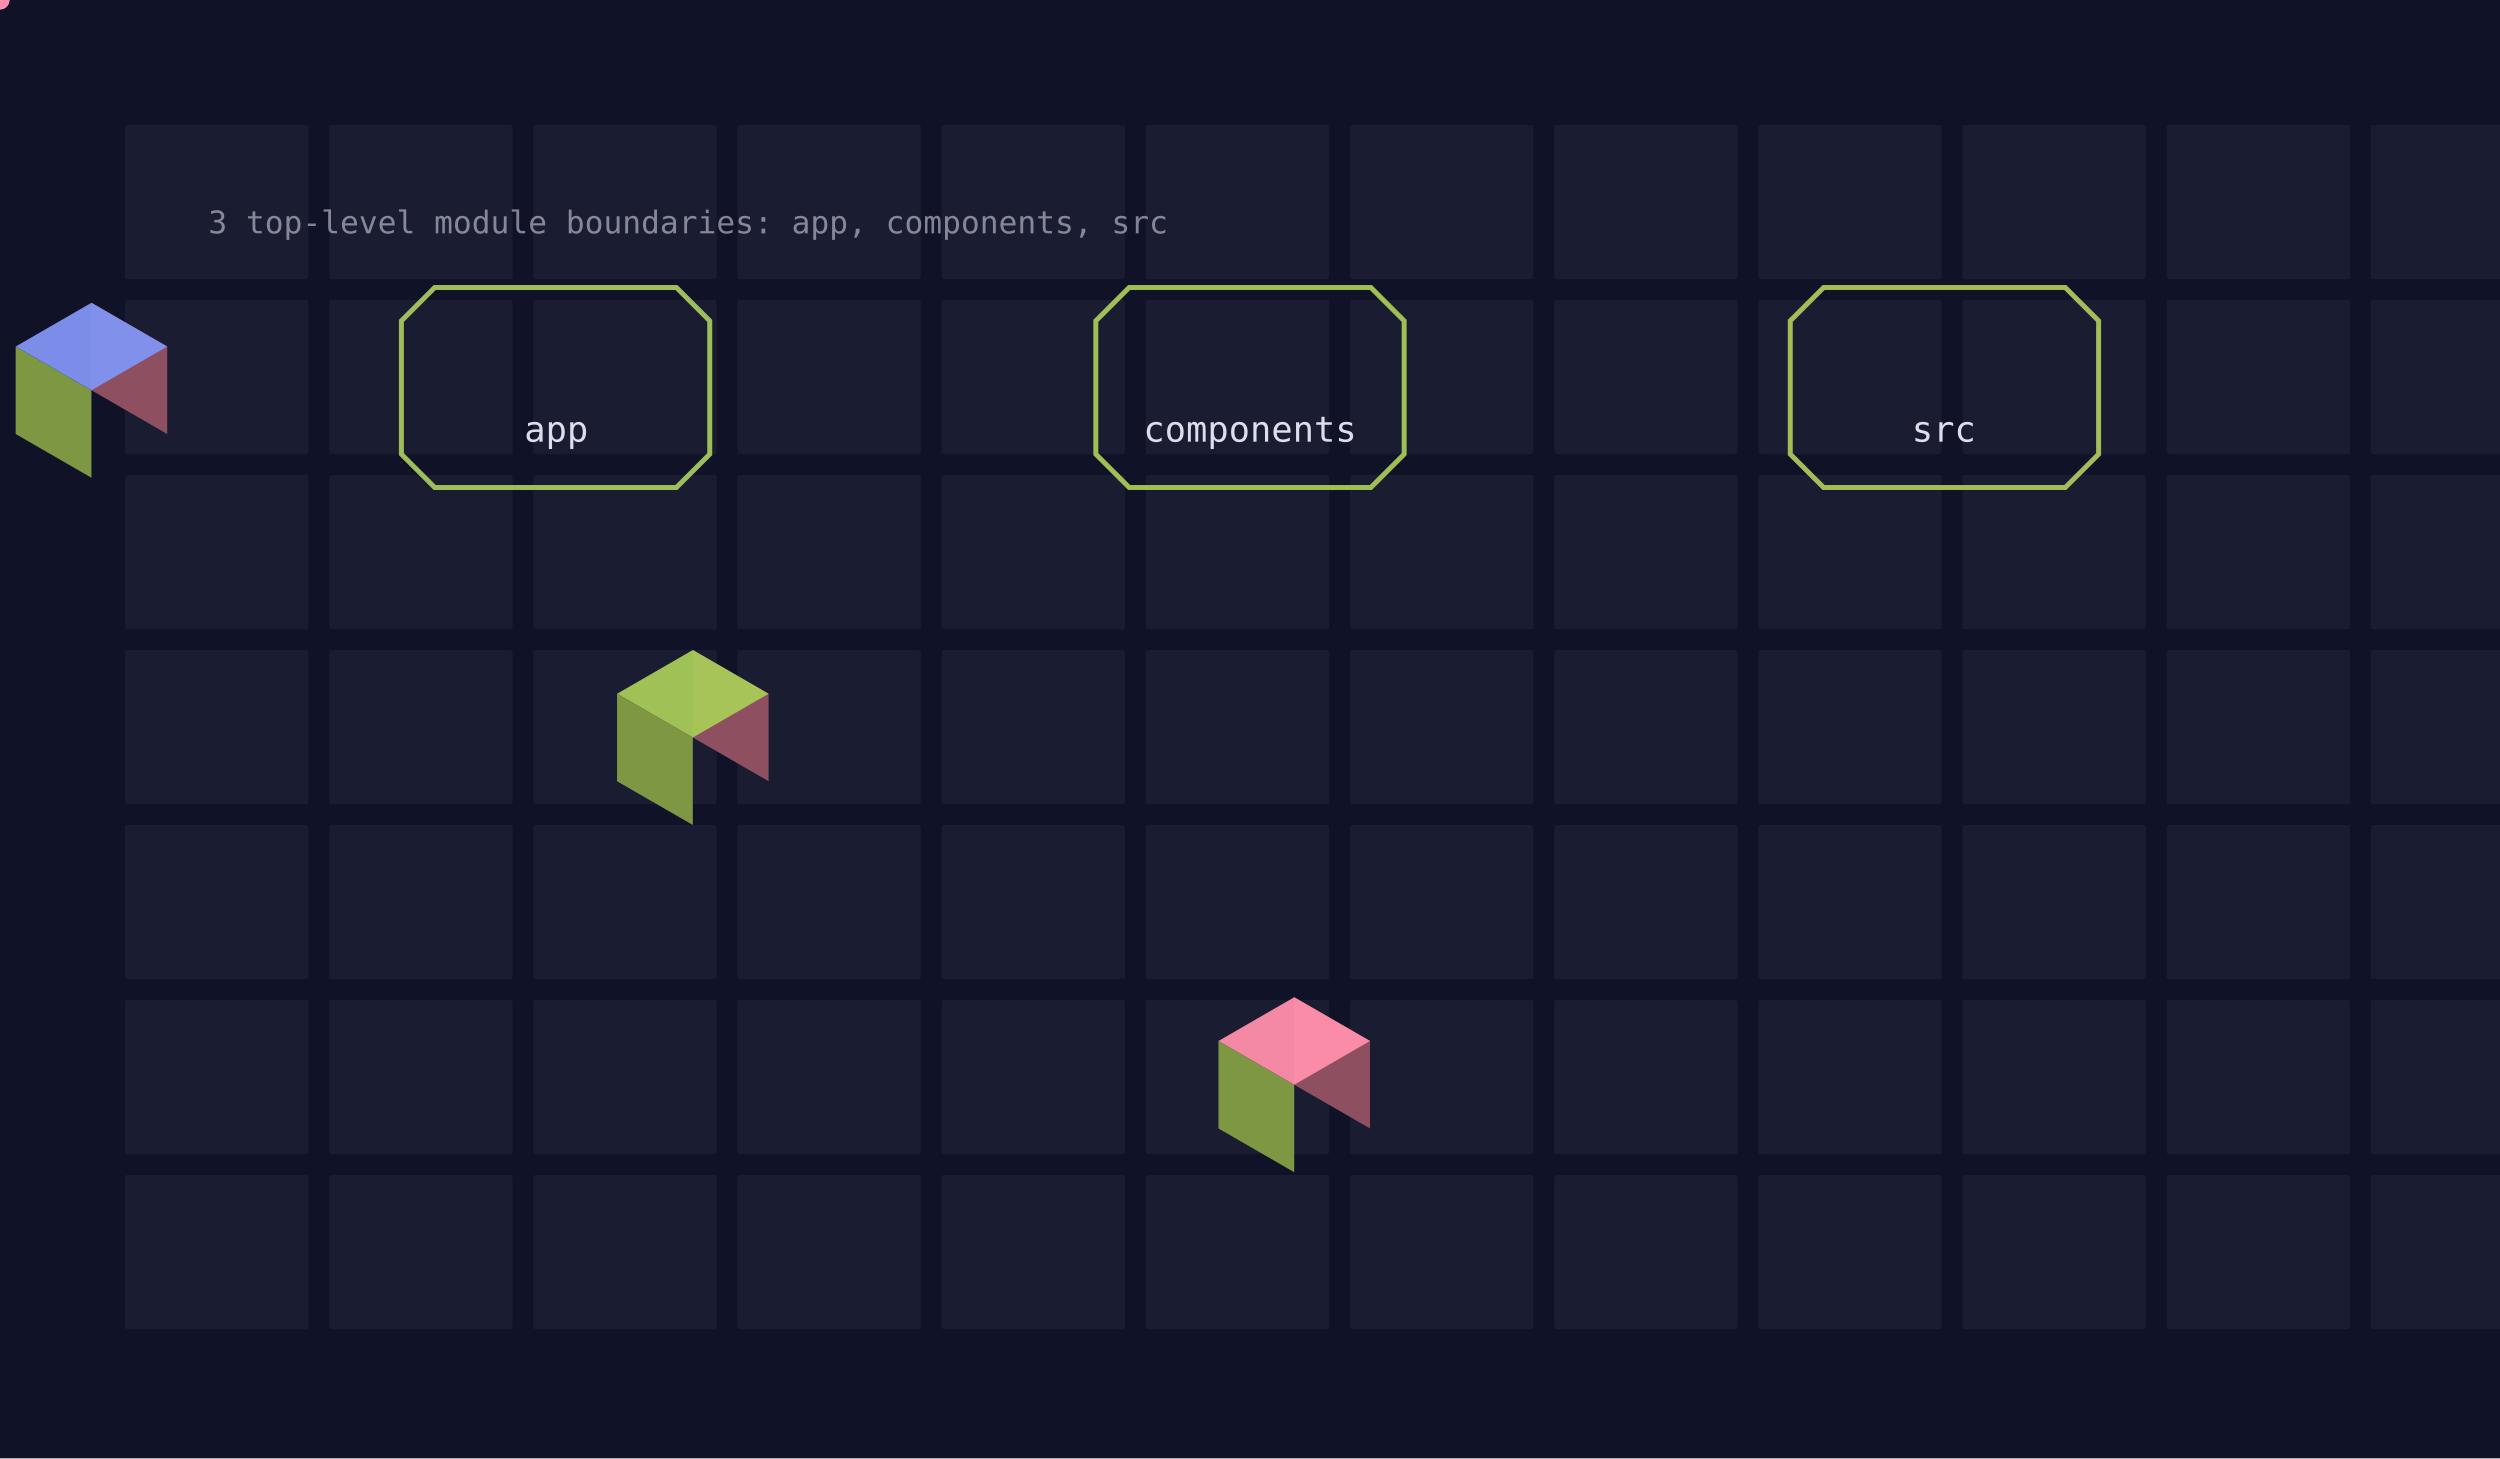
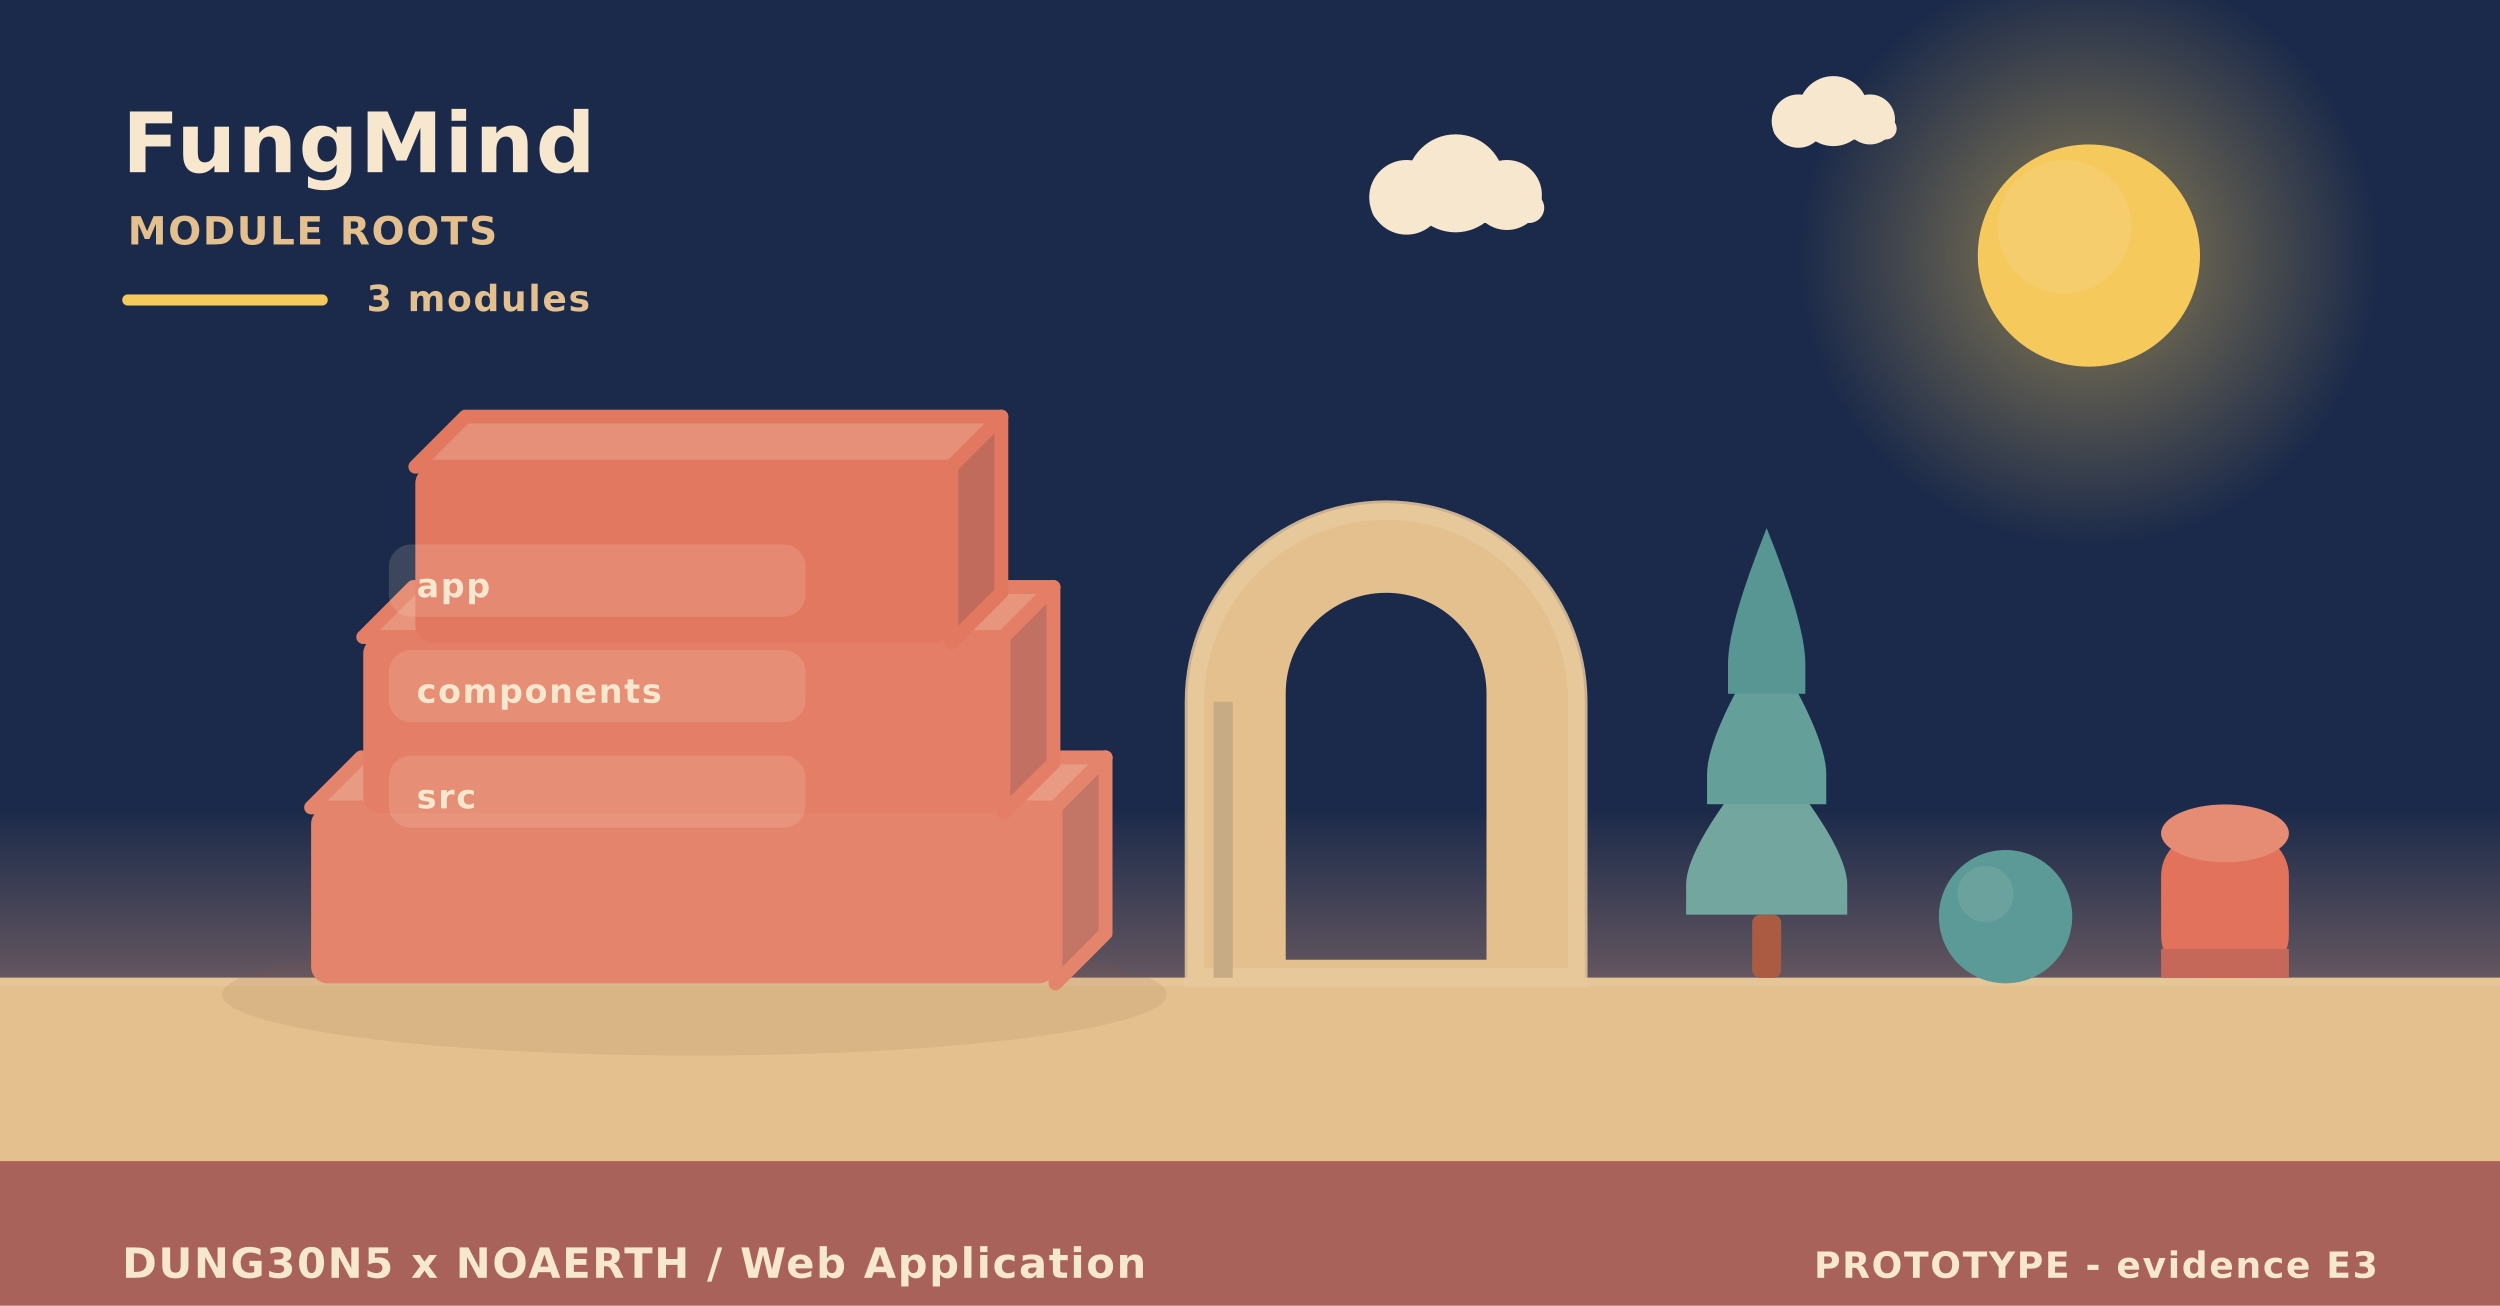
- <svg xmlns="http://www.w3.org/2000/svg" viewBox="0 0 1200 700" width="1200" height="700" role="img" aria-label="FungMind architecture">
-   <rect width="1200" height="700" fill="#101228" />
-   <defs>
-     <linearGradient id="ga" x1="0" y1="0" x2="1" y2="1">
-       <stop offset="0%" stop-color="#8093f1" />
-       <stop offset="100%" stop-color="#a7c957" />
-     </linearGradient>
-   </defs>
-   <rect x="60.00" y="60.00" width="88.00" height="74.00" rx="1.20" fill="#f2f2ff" opacity="0.05" />
-   <rect x="158.00" y="60.00" width="88.00" height="74.00" rx="1.20" fill="#f2f2ff" opacity="0.05" />
-   <rect x="256.00" y="60.00" width="88.00" height="74.00" rx="1.20" fill="#f2f2ff" opacity="0.05" />
-   <rect x="354.00" y="60.00" width="88.00" height="74.00" rx="1.20" fill="#f2f2ff" opacity="0.05" />
-   <rect x="452.00" y="60.00" width="88.00" height="74.00" rx="1.20" fill="#f2f2ff" opacity="0.05" />
-   <rect x="550.00" y="60.00" width="88.00" height="74.00" rx="1.20" fill="#f2f2ff" opacity="0.05" />
-   <rect x="648.00" y="60.00" width="88.00" height="74.00" rx="1.20" fill="#f2f2ff" opacity="0.05" />
-   <rect x="746.00" y="60.00" width="88.00" height="74.00" rx="1.20" fill="#f2f2ff" opacity="0.05" />
-   <rect x="844.00" y="60.00" width="88.00" height="74.00" rx="1.20" fill="#f2f2ff" opacity="0.05" />
-   <rect x="942.00" y="60.00" width="88.00" height="74.00" rx="1.20" fill="#f2f2ff" opacity="0.05" />
-   <rect x="1040.00" y="60.00" width="88.00" height="74.00" rx="1.20" fill="#f2f2ff" opacity="0.05" />
-   <rect x="1138.00" y="60.00" width="88.00" height="74.00" rx="1.20" fill="#f2f2ff" opacity="0.05" />
-   <rect x="60.00" y="144.00" width="88.00" height="74.00" rx="1.20" fill="#f2f2ff" opacity="0.05" />
-   <rect x="158.00" y="144.00" width="88.00" height="74.00" rx="1.20" fill="#f2f2ff" opacity="0.05" />
-   <rect x="256.00" y="144.00" width="88.00" height="74.00" rx="1.20" fill="#f2f2ff" opacity="0.05" />
-   <rect x="354.00" y="144.00" width="88.00" height="74.00" rx="1.20" fill="#f2f2ff" opacity="0.05" />
-   <rect x="452.00" y="144.00" width="88.00" height="74.00" rx="1.20" fill="#f2f2ff" opacity="0.05" />
-   <rect x="550.00" y="144.00" width="88.00" height="74.00" rx="1.20" fill="#f2f2ff" opacity="0.05" />
-   <rect x="648.00" y="144.00" width="88.00" height="74.00" rx="1.20" fill="#f2f2ff" opacity="0.05" />
-   <rect x="746.00" y="144.00" width="88.00" height="74.00" rx="1.20" fill="#f2f2ff" opacity="0.05" />
-   <rect x="844.00" y="144.00" width="88.00" height="74.00" rx="1.20" fill="#f2f2ff" opacity="0.05" />
-   <rect x="942.00" y="144.00" width="88.00" height="74.00" rx="1.20" fill="#f2f2ff" opacity="0.05" />
-   <rect x="1040.00" y="144.00" width="88.00" height="74.00" rx="1.20" fill="#f2f2ff" opacity="0.05" />
-   <rect x="1138.00" y="144.00" width="88.00" height="74.00" rx="1.20" fill="#f2f2ff" opacity="0.05" />
-   <rect x="60.00" y="228.00" width="88.00" height="74.00" rx="1.20" fill="#f2f2ff" opacity="0.05" />
-   <rect x="158.00" y="228.00" width="88.00" height="74.00" rx="1.20" fill="#f2f2ff" opacity="0.05" />
-   <rect x="256.00" y="228.00" width="88.00" height="74.00" rx="1.20" fill="#f2f2ff" opacity="0.05" />
-   <rect x="354.00" y="228.00" width="88.00" height="74.00" rx="1.20" fill="#f2f2ff" opacity="0.05" />
-   <rect x="452.00" y="228.00" width="88.00" height="74.00" rx="1.20" fill="#f2f2ff" opacity="0.05" />
-   <rect x="550.00" y="228.00" width="88.00" height="74.00" rx="1.20" fill="#f2f2ff" opacity="0.05" />
-   <rect x="648.00" y="228.00" width="88.00" height="74.00" rx="1.20" fill="#f2f2ff" opacity="0.05" />
-   <rect x="746.00" y="228.00" width="88.00" height="74.00" rx="1.20" fill="#f2f2ff" opacity="0.05" />
-   <rect x="844.00" y="228.00" width="88.00" height="74.00" rx="1.20" fill="#f2f2ff" opacity="0.05" />
-   <rect x="942.00" y="228.00" width="88.00" height="74.00" rx="1.20" fill="#f2f2ff" opacity="0.05" />
-   <rect x="1040.00" y="228.00" width="88.00" height="74.00" rx="1.20" fill="#f2f2ff" opacity="0.05" />
-   <rect x="1138.00" y="228.00" width="88.00" height="74.00" rx="1.20" fill="#f2f2ff" opacity="0.05" />
-   <rect x="60.00" y="312.00" width="88.00" height="74.00" rx="1.20" fill="#f2f2ff" opacity="0.05" />
-   <rect x="158.00" y="312.00" width="88.00" height="74.00" rx="1.20" fill="#f2f2ff" opacity="0.05" />
-   <rect x="256.00" y="312.00" width="88.00" height="74.00" rx="1.20" fill="#f2f2ff" opacity="0.05" />
-   <rect x="354.00" y="312.00" width="88.00" height="74.00" rx="1.20" fill="#f2f2ff" opacity="0.05" />
-   <rect x="452.00" y="312.00" width="88.00" height="74.00" rx="1.20" fill="#f2f2ff" opacity="0.05" />
-   <rect x="550.00" y="312.00" width="88.00" height="74.00" rx="1.20" fill="#f2f2ff" opacity="0.05" />
-   <rect x="648.00" y="312.00" width="88.00" height="74.00" rx="1.20" fill="#f2f2ff" opacity="0.05" />
-   <rect x="746.00" y="312.00" width="88.00" height="74.00" rx="1.20" fill="#f2f2ff" opacity="0.05" />
-   <rect x="844.00" y="312.00" width="88.00" height="74.00" rx="1.20" fill="#f2f2ff" opacity="0.05" />
-   <rect x="942.00" y="312.00" width="88.00" height="74.00" rx="1.20" fill="#f2f2ff" opacity="0.05" />
-   <rect x="1040.00" y="312.00" width="88.00" height="74.00" rx="1.20" fill="#f2f2ff" opacity="0.05" />
-   <rect x="1138.00" y="312.00" width="88.00" height="74.00" rx="1.20" fill="#f2f2ff" opacity="0.05" />
-   <rect x="60.00" y="396.00" width="88.00" height="74.00" rx="1.20" fill="#f2f2ff" opacity="0.05" />
-   <rect x="158.00" y="396.00" width="88.00" height="74.00" rx="1.20" fill="#f2f2ff" opacity="0.05" />
-   <rect x="256.00" y="396.00" width="88.00" height="74.00" rx="1.20" fill="#f2f2ff" opacity="0.05" />
-   <rect x="354.00" y="396.00" width="88.00" height="74.00" rx="1.20" fill="#f2f2ff" opacity="0.05" />
-   <rect x="452.00" y="396.00" width="88.00" height="74.00" rx="1.20" fill="#f2f2ff" opacity="0.05" />
-   <rect x="550.00" y="396.00" width="88.00" height="74.00" rx="1.20" fill="#f2f2ff" opacity="0.05" />
-   <rect x="648.00" y="396.00" width="88.00" height="74.00" rx="1.20" fill="#f2f2ff" opacity="0.05" />
-   <rect x="746.00" y="396.00" width="88.00" height="74.00" rx="1.20" fill="#f2f2ff" opacity="0.05" />
-   <rect x="844.00" y="396.00" width="88.00" height="74.00" rx="1.20" fill="#f2f2ff" opacity="0.05" />
-   <rect x="942.00" y="396.00" width="88.00" height="74.00" rx="1.20" fill="#f2f2ff" opacity="0.05" />
-   <rect x="1040.00" y="396.00" width="88.00" height="74.00" rx="1.20" fill="#f2f2ff" opacity="0.05" />
-   <rect x="1138.00" y="396.00" width="88.00" height="74.00" rx="1.20" fill="#f2f2ff" opacity="0.05" />
-   <rect x="60.00" y="480.00" width="88.00" height="74.00" rx="1.20" fill="#f2f2ff" opacity="0.05" />
-   <rect x="158.00" y="480.00" width="88.00" height="74.00" rx="1.20" fill="#f2f2ff" opacity="0.05" />
-   <rect x="256.00" y="480.00" width="88.00" height="74.00" rx="1.20" fill="#f2f2ff" opacity="0.05" />
-   <rect x="354.00" y="480.00" width="88.00" height="74.00" rx="1.20" fill="#f2f2ff" opacity="0.05" />
-   <rect x="452.00" y="480.00" width="88.00" height="74.00" rx="1.20" fill="#f2f2ff" opacity="0.05" />
-   <rect x="550.00" y="480.00" width="88.00" height="74.00" rx="1.20" fill="#f2f2ff" opacity="0.05" />
-   <rect x="648.00" y="480.00" width="88.00" height="74.00" rx="1.20" fill="#f2f2ff" opacity="0.05" />
-   <rect x="746.00" y="480.00" width="88.00" height="74.00" rx="1.20" fill="#f2f2ff" opacity="0.05" />
-   <rect x="844.00" y="480.00" width="88.00" height="74.00" rx="1.20" fill="#f2f2ff" opacity="0.05" />
-   <rect x="942.00" y="480.00" width="88.00" height="74.00" rx="1.20" fill="#f2f2ff" opacity="0.05" />
-   <rect x="1040.00" y="480.00" width="88.00" height="74.00" rx="1.20" fill="#f2f2ff" opacity="0.05" />
-   <rect x="1138.00" y="480.00" width="88.00" height="74.00" rx="1.20" fill="#f2f2ff" opacity="0.05" />
-   <rect x="60.00" y="564.00" width="88.00" height="74.00" rx="1.20" fill="#f2f2ff" opacity="0.05" />
-   <rect x="158.00" y="564.00" width="88.00" height="74.00" rx="1.20" fill="#f2f2ff" opacity="0.05" />
-   <rect x="256.00" y="564.00" width="88.00" height="74.00" rx="1.20" fill="#f2f2ff" opacity="0.05" />
-   <rect x="354.00" y="564.00" width="88.00" height="74.00" rx="1.20" fill="#f2f2ff" opacity="0.05" />
-   <rect x="452.00" y="564.00" width="88.00" height="74.00" rx="1.20" fill="#f2f2ff" opacity="0.05" />
-   <rect x="550.00" y="564.00" width="88.00" height="74.00" rx="1.20" fill="#f2f2ff" opacity="0.05" />
-   <rect x="648.00" y="564.00" width="88.00" height="74.00" rx="1.20" fill="#f2f2ff" opacity="0.05" />
-   <rect x="746.00" y="564.00" width="88.00" height="74.00" rx="1.20" fill="#f2f2ff" opacity="0.05" />
-   <rect x="844.00" y="564.00" width="88.00" height="74.00" rx="1.20" fill="#f2f2ff" opacity="0.05" />
-   <rect x="942.00" y="564.00" width="88.00" height="74.00" rx="1.20" fill="#f2f2ff" opacity="0.05" />
-   <rect x="1040.00" y="564.00" width="88.00" height="74.00" rx="1.20" fill="#f2f2ff" opacity="0.05" />
-   <rect x="1138.00" y="564.00" width="88.00" height="74.00" rx="1.20" fill="#f2f2ff" opacity="0.05" />
-   <path d="M208.67,138.00 H324.67 L340.67,154.00 V218.00 L324.67,234.00 H208.67 L192.67,218.00 V154.00 Z" fill="none" stroke="rgba(128,147,241,0.550)" stroke-width="1.80" opacity="0.90" />
-   <polygon points="43.88,187.33 80.25,208.33 80.25,166.33 43.88,145.33" fill="#945363" opacity="0.95" />
-   <polygon points="7.51,208.33 43.88,229.33 43.88,187.33 7.51,166.33" fill="#829d44" opacity="0.95" />
-   <polygon points="43.88,145.33 80.25,166.33 43.88,187.33 7.51,166.33" fill="#8093f1" opacity="0.95" />
-   <text x="267" y="212" font-family="ui-monospace,Menlo,monospace" font-size="17" fill="rgba(242,242,255,0.900)" text-anchor="middle">app</text>
+ <svg xmlns="http://www.w3.org/2000/svg" width="900" height="470" viewBox="0 0 900 470" role="img" aria-label="FungMind - how it is built">
+   <linearGradient id="skya" x1="0" y1="0" x2="0" y2="1">
+     <stop offset="0" stop-color="#1b2a4a" />
+     <stop offset="0.62" stop-color="#1b2a4a" />
+     <stop offset="1" stop-color="#f3ad8a" />
+   </linearGradient>
+   <rect width="900" height="470" fill="url(#skya)" />
+   <radialGradient id="suna">
+     <stop offset="0.35" stop-color="#f5c95c" stop-opacity="0.34" />
+     <stop offset="1" stop-color="#f5c95c" stop-opacity="0" />
+   </radialGradient>
+   <circle cx="752" cy="92" r="104" fill="url(#suna)" />
+   <circle cx="752" cy="92" r="40" fill="#f5c95c" />
+   <circle cx="743.2" cy="81.6" r="24" fill="#f5d27e" opacity="0.5" />
  <g>
-     <path d="M208.67,138.00 H324.67 L340.67,154.00 V218.00 L324.67,234.00 H208.67 L192.67,218.00 V154.00 Z" fill="none" stroke="#a7c957" stroke-width="2.40" opacity="0.90" />
-     <animate attributeName="opacity" values="0.25;1.0;0.25" dur="23.8s" begin="0.0s" repeatCount="indefinite" />
+     <circle cx="524" cy="66" r="17.64" fill="#f6e7ce" />
+     <circle cx="506.36" cy="71.04" r="13.44" fill="#f6e7ce" />
+     <circle cx="542.48" cy="70.2" r="12.6" fill="#f6e7ce" />
+     <rect x="493.76" y="69.36" width="62.16" height="10.92" rx="5.46" fill="#f6e7ce" />
+     <animateTransform attributeName="transform" type="translate" values="0 0;24 0;0 0" dur="36s" begin="0s" repeatCount="indefinite" />
  </g>
-   <g opacity="0.9">
-     <circle cx="0.00" cy="0.00" r="4.50" fill="#ff8fab" opacity="1.00" />
-     <animateTransform attributeName="transform" type="translate" values="266.67,184.00 600.00,184.00" dur="7.933s" begin="0.0s" repeatCount="indefinite" />
-     <animateTransform attributeName="transform" type="translate" values="600.00,184.00 266.67,184.00" dur="7.933s" begin="3.967s" repeatCount="indefinite" />
+   <g>
+     <circle cx="660" cy="40" r="12.6" fill="#f6e7ce" />
+     <circle cx="647.4" cy="43.6" r="9.6" fill="#f6e7ce" />
+     <circle cx="673.2" cy="43" r="9" fill="#f6e7ce" />
+     <rect x="638.4" y="42.4" width="44.4" height="7.8" rx="3.9" fill="#f6e7ce" />
+     <animateTransform attributeName="transform" type="translate" values="0 0;-18 0;0 0" dur="46s" begin="3s" repeatCount="indefinite" />
  </g>
-   <path d="M542.00,138.00 H658.00 L674.00,154.00 V218.00 L658.00,234.00 H542.00 L526.00,218.00 V154.00 Z" fill="none" stroke="rgba(167,201,87,0.550)" stroke-width="1.80" opacity="0.90" />
-   <polygon points="332.55,354.00 368.93,375.00 368.93,333.00 332.55,312.00" fill="#945363" opacity="0.95" />
-   <polygon points="296.18,375.00 332.55,396.00 332.55,354.00 296.18,333.00" fill="#829d44" opacity="0.95" />
-   <polygon points="332.55,312.00 368.93,333.00 332.55,354.00 296.18,333.00" fill="#a7c957" opacity="0.95" />
-   <text x="600" y="212" font-family="ui-monospace,Menlo,monospace" font-size="17" fill="rgba(242,242,255,0.900)" text-anchor="middle">components</text>
+   <rect x="0" y="352" width="900" height="118" fill="#e3c08d" />
+   <rect x="0" y="352" width="900" height="3" fill="#e6c596" />
+   <text x="44" y="62" font-family="Verdana,DejaVu Sans,sans-serif" font-size="30" font-weight="700" letter-spacing="0.6" fill="#f6e7ce" text-anchor="start">FungMind</text>
+   <text x="46" y="88" font-family="Verdana,DejaVu Sans,sans-serif" font-size="14" font-weight="700" letter-spacing="0.6" fill="#e3c08d" text-anchor="start">MODULE ROOTS</text>
+   <rect x="44" y="106" width="74" height="4" rx="2" fill="#f5c95c" />
+   <text x="132" y="112" font-family="Verdana,DejaVu Sans,sans-serif" font-size="13" font-weight="700" letter-spacing="0.6" fill="#e3c08d" text-anchor="start">3 modules</text>
+   <ellipse cx="250" cy="358" rx="170" ry="22" fill="rgba(138,90,68,0.11)" />
+   <path d="M112,290.67 L380,290.67 L398,272.67 L130,272.67 Z" fill="#e99a82" stroke="#e5846c" stroke-width="5" stroke-linejoin="round" />
+   <path d="M380,290.67 L398,272.67 L398,336 L380,354 Z" fill="#c37566" stroke="#e5846c" stroke-width="5" stroke-linejoin="round" />
+   <rect x="112" y="290.67" width="268" height="63.33" rx="6" fill="#e5846c" />
+   <path d="M130.76,229.33 L361.24,229.33 L379.24,211.33 L148.76,211.33 Z" fill="#e8957d" stroke="#e47e66" stroke-width="5" stroke-linejoin="round" />
+   <path d="M361.24,229.33 L379.24,211.33 L379.24,274.67 L361.24,292.67 Z" fill="#c27061" stroke="#e47e66" stroke-width="5" stroke-linejoin="round" />
+   <rect x="130.76" y="229.33" width="230.48" height="63.33" rx="6" fill="#e47e66" />
+   <path d="M149.52,168 L342.48,168 L360.48,150 L167.52,150 Z" fill="#e79079" stroke="#e37861" stroke-width="5" stroke-linejoin="round" />
+   <path d="M342.48,168 L360.48,150 L360.48,213.33 L342.48,231.33 Z" fill="#c16b5d" stroke="#e37861" stroke-width="5" stroke-linejoin="round" />
+   <rect x="149.52" y="168" width="192.96" height="63.33" rx="6" fill="#e37861" />
+   <rect x="140" y="196" width="150" height="26" rx="8" fill="rgba(246,231,206,0.16)" opacity="0.94" />
  <g>
-     <path d="M542.00,138.00 H658.00 L674.00,154.00 V218.00 L658.00,234.00 H542.00 L526.00,218.00 V154.00 Z" fill="none" stroke="#a7c957" stroke-width="2.40" opacity="0.90" />
-     <animate attributeName="opacity" values="0.25;1.0;0.25" dur="23.8s" begin="0.45s" repeatCount="indefinite" />
+     <text x="150" y="215" font-family="Verdana,DejaVu Sans,sans-serif" font-size="12" font-weight="700" letter-spacing="0.6" fill="#f6e7ce" text-anchor="start">app</text>
+     <animateTransform attributeName="transform" type="translate" values="0 10;0 0" dur="0.7s" begin="0.3s" fill="freeze" />
  </g>
-   <g opacity="0.9">
-     <circle cx="0.00" cy="0.00" r="4.50" fill="#ff8fab" opacity="1.00" />
-     <animateTransform attributeName="transform" type="translate" values="600.00,184.00 933.33,184.00" dur="7.933s" begin="0.3s" repeatCount="indefinite" />
-     <animateTransform attributeName="transform" type="translate" values="933.33,184.00 600.00,184.00" dur="7.933s" begin="4.267s" repeatCount="indefinite" />
+   <rect x="140" y="234" width="150" height="26" rx="8" fill="rgba(246,231,206,0.16)" opacity="0.94" />
+   <g>
+     <text x="150" y="253" font-family="Verdana,DejaVu Sans,sans-serif" font-size="12" font-weight="700" letter-spacing="0.6" fill="#f6e7ce" text-anchor="start">components</text>
+     <animateTransform attributeName="transform" type="translate" values="0 10;0 0" dur="0.7s" begin="0.5s" fill="freeze" />
  </g>
-   <path d="M875.33,138.00 H991.33 L1007.33,154.00 V218.00 L991.33,234.00 H875.33 L859.33,218.00 V154.00 Z" fill="none" stroke="rgba(255,143,171,0.550)" stroke-width="1.80" opacity="0.90" />
-   <polygon points="621.23,520.67 657.60,541.67 657.60,499.67 621.23,478.67" fill="#945363" opacity="0.95" />
-   <polygon points="584.86,541.67 621.23,562.67 621.23,520.67 584.86,499.67" fill="#829d44" opacity="0.95" />
-   <polygon points="621.23,478.67 657.60,499.67 621.23,520.67 584.86,499.67" fill="#ff8fab" opacity="0.95" />
-   <text x="933" y="212" font-family="ui-monospace,Menlo,monospace" font-size="17" fill="rgba(242,242,255,0.900)" text-anchor="middle">src</text>
+   <rect x="140" y="272" width="150" height="26" rx="8" fill="rgba(246,231,206,0.16)" opacity="0.94" />
  <g>
-     <path d="M875.33,138.00 H991.33 L1007.33,154.00 V218.00 L991.33,234.00 H875.33 L859.33,218.00 V154.00 Z" fill="none" stroke="#a7c957" stroke-width="2.40" opacity="0.90" />
-     <animate attributeName="opacity" values="0.25;1.0;0.25" dur="23.8s" begin="0.9s" repeatCount="indefinite" />
+     <text x="150" y="291" font-family="Verdana,DejaVu Sans,sans-serif" font-size="12" font-weight="700" letter-spacing="0.6" fill="#f6e7ce" text-anchor="start">src</text>
+     <animateTransform attributeName="transform" type="translate" values="0 10;0 0" dur="0.7s" begin="0.7s" fill="freeze" />
  </g>
-   <g opacity="0.9">
-     <circle cx="0.00" cy="0.00" r="4.50" fill="#ff8fab" opacity="1.00" />
-     <animateTransform attributeName="transform" type="translate" values="933.33,184.00 933.33,184.00" dur="7.933s" begin="0.6s" repeatCount="indefinite" />
-     <animateTransform attributeName="transform" type="translate" values="933.33,184.00 933.33,184.00" dur="7.933s" begin="4.567s" repeatCount="indefinite" />
-   </g>
-   <text x="100" y="112" font-family="ui-monospace,Menlo,monospace" font-size="15" fill="rgba(242,242,255,0.500)">3 top-level module boundaries: app, components, src</text>
+   <path d="M430,352 L430,252.64 A69,69 0 0 1 568,252.64 L568,352 Z M460.36,348 L460.36,249.55 A38.64,38.64 0 0 1 537.64,249.55 L537.64,348 Z" fill="#e3c08d" fill-rule="evenodd" stroke="#e3c08d" stroke-width="5" stroke-linejoin="round" />
+   <path d="M430,352 L430,252.64 A69,69 0 0 1 568,252.64 L568,352 Z" fill="none" stroke="#e8c99d" stroke-width="7" stroke-linecap="round" opacity="0.85" />
+   <rect x="436.9" y="252.64" width="6.9" height="99.36" fill="#c7ab84" />
+   <rect x="630.78" y="329.28" width="10.44" height="22.72" rx="2.9" fill="#ac5b43" />
+   <path d="M636,269.64 Q607,304.23 607,318.54 Q607,329.28 607,329.28 L665,329.28 Q665,329.28 665,318.54 Q665,304.23 636,269.64 Z" fill="#74a6a0" />
+   <path d="M636,229.88 Q614.54,264.47 614.54,278.78 Q614.54,289.52 614.54,289.52 L657.46,289.52 Q657.46,289.52 657.46,278.78 Q657.46,264.47 636,229.88 Z" fill="#649f9a" />
+   <path d="M636,190.12 Q622.08,224.71 622.08,239.02 Q622.08,249.76 622.08,249.76 L649.92,249.76 Q649.92,249.76 649.92,239.02 Q649.92,224.71 636,190.12 Z" fill="#589694" />
+   <circle cx="722" cy="330" r="24" fill="#5b9a97" />
+   <circle cx="714.8" cy="321.84" r="10.08" fill="#7aa9a2" opacity="0.55" />
+   <rect x="778" y="300" width="46" height="52" rx="15.33" fill="#e2725b" />
+   <ellipse cx="801" cy="300" rx="23" ry="10.4" fill="#e68c74" />
+   <rect x="778" y="341.6" width="46" height="10.4" fill="#c66859" />
+   <rect x="0" y="418" width="900" height="52" rx="0" fill="#a65c56" opacity="0.94" />
+   <text x="44" y="460" font-family="Verdana,DejaVu Sans,sans-serif" font-size="15" font-weight="700" letter-spacing="0.6" fill="#f6e7ce" text-anchor="start">DUNG30N5 x NOAERTH  /  Web Application</text>
+   <text x="856" y="460" font-family="Verdana,DejaVu Sans,sans-serif" font-size="13" font-weight="700" letter-spacing="0.6" fill="#f6e7ce" text-anchor="end">PROTOTYPE  -  evidence E3</text>
</svg>
